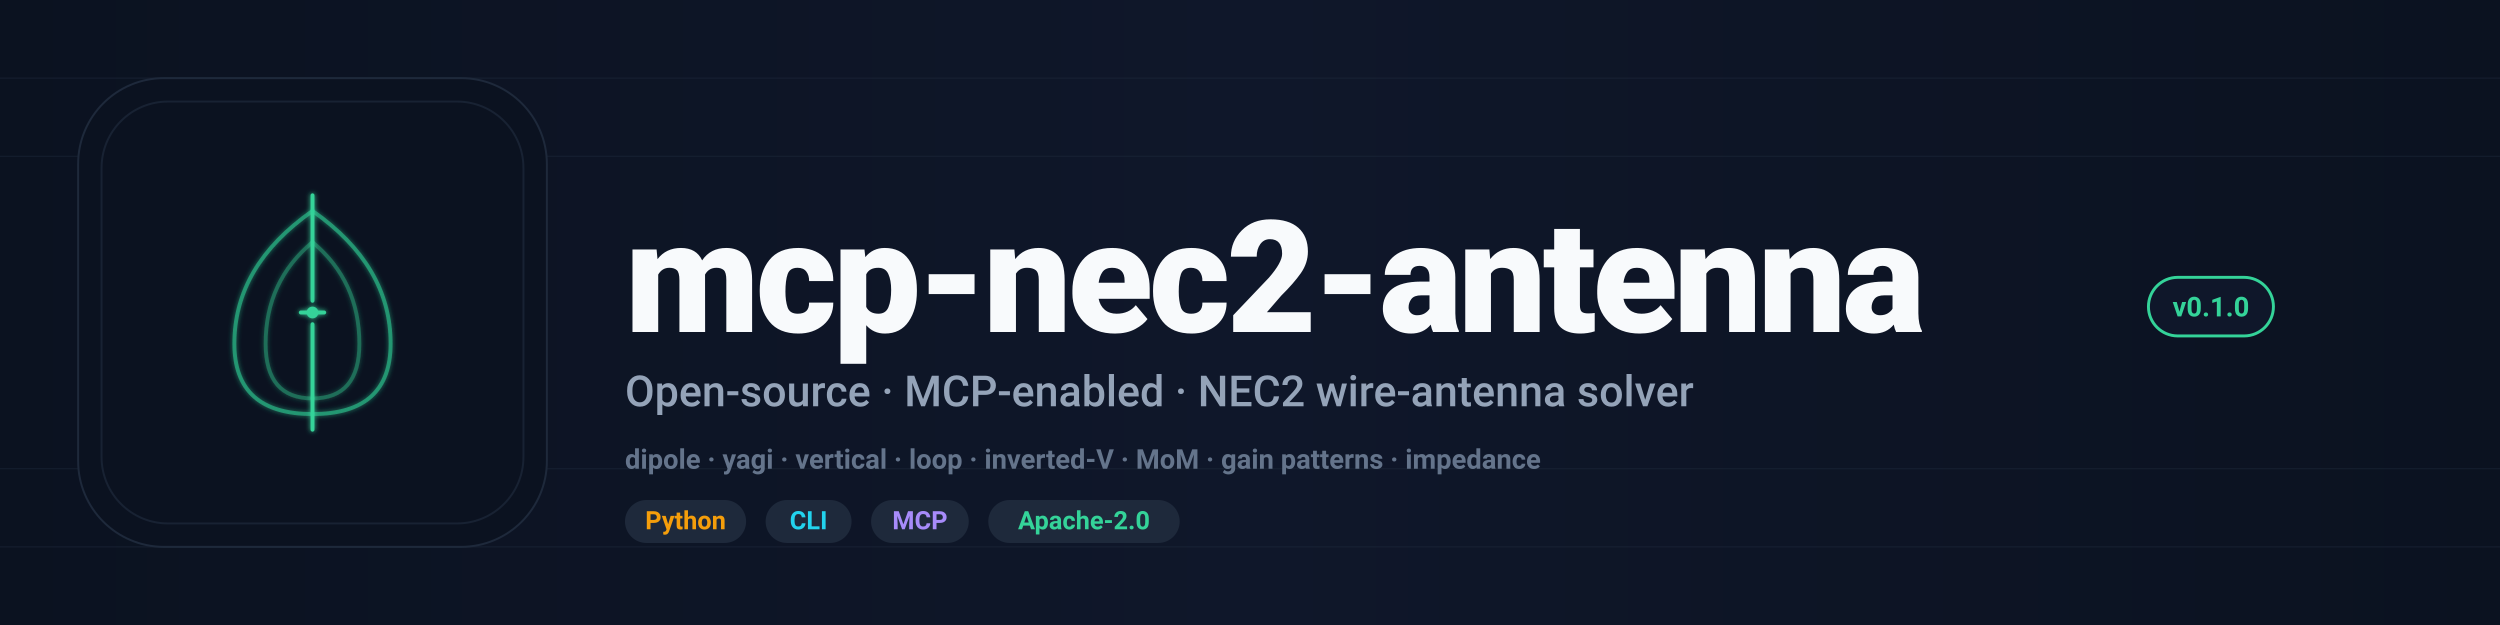
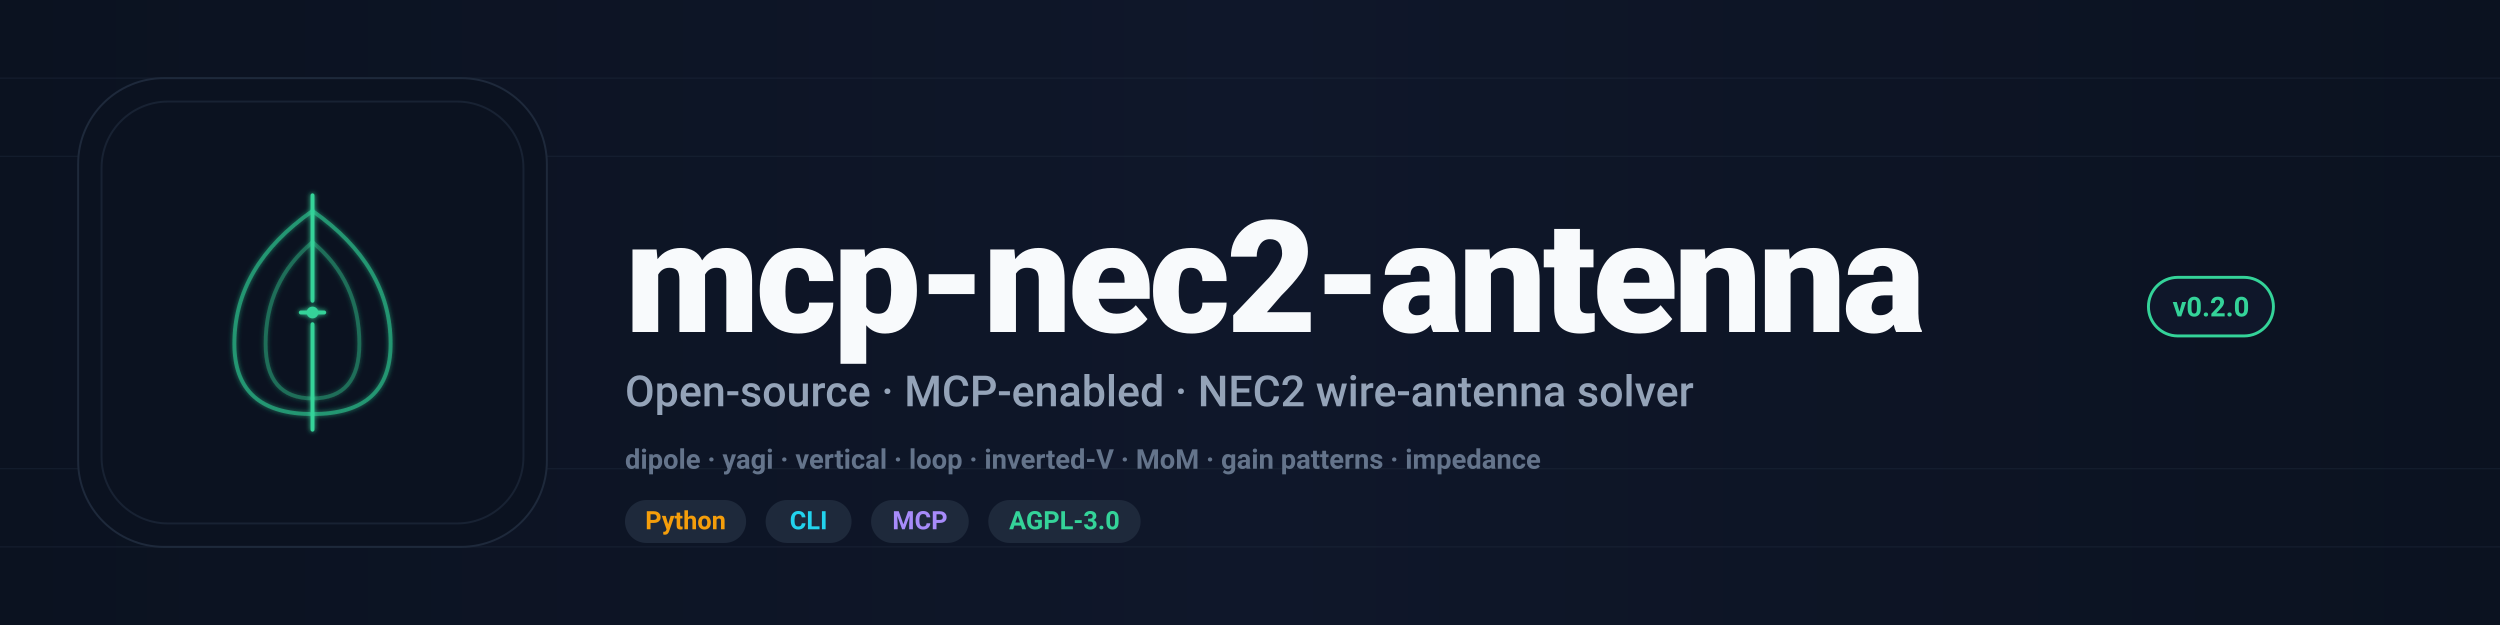
<svg xmlns="http://www.w3.org/2000/svg" viewBox="0 0 1280 320" role="img" aria-label="mcp-nec2-antenna: NEC2 wire-antenna method-of-moments solver">
  <defs>
    <linearGradient id="t-bg" x1="0" y1="0" x2="1" y2="0">
      <stop offset="0%" stop-color="#0B1220" />
      <stop offset="50%" stop-color="#0F172A" />
      <stop offset="100%" stop-color="#0B1220" />
    </linearGradient>
    <filter id="t-glow" x="-30%" y="-30%" width="160%" height="160%">
      <feGaussianBlur stdDeviation="1.4" result="blur" />
      <feMerge>
        <feMergeNode in="blur" />
        <feMergeNode in="SourceGraphic" />
      </feMerge>
    </filter>
    <style>
      .accent        { color: #34D399; }
      .accent-stroke { stroke: #34D399; }
      .accent-fill   { fill:   #34D399; }
    </style>
  </defs>
  <rect width="1280" height="320" fill="url(#t-bg)" />
  <g stroke="#1E293B" stroke-width="0.5" opacity="0.6">
    <line x1="0" y1="40" x2="1280" y2="40" />
    <line x1="0" y1="80" x2="1280" y2="80" />
    <line x1="0" y1="240" x2="1280" y2="240" />
    <line x1="0" y1="280" x2="1280" y2="280" />
  </g>
  <g transform="translate(40, 40)">
    <rect x="0" y="0" width="240" height="240" rx="44" ry="44" fill="#0B1220" stroke="#1E293B" stroke-width="1" />
    <rect x="12" y="12" width="216" height="216" rx="34" ry="34" fill="none" stroke="#1E293B" stroke-width="1" opacity="0.7" />
    <g transform="translate(40, 40)" filter="url(#t-glow)">
      <g fill="none" class="accent-stroke" stroke-width="2" stroke-linecap="round" stroke-linejoin="round">
        <line x1="80" y1="20" x2="80" y2="74" />
        <line x1="80" y1="86" x2="80" y2="140" />
        <line x1="74" y1="80" x2="86" y2="80" />
        <path d="M 80 28 Q 40 56, 40 96 Q 40 132, 80 132" stroke-opacity="0.55" />
        <path d="M 80 28 Q 120 56, 120 96 Q 120 132, 80 132" stroke-opacity="0.55" />
        <path d="M 80 44 Q 56 64, 56 96 Q 56 124, 80 124" stroke-opacity="0.35" />
        <path d="M 80 44 Q 104 64, 104 96 Q 104 124, 80 124" stroke-opacity="0.35" />
        <circle cx="80" cy="80" r="3" class="accent-fill" stroke="none" />
      </g>
    </g>
  </g>
  <g font-family="ui-sans-serif, -apple-system, 'Segoe UI', Roboto, 'Helvetica Neue', sans-serif">
    <text x="320" y="170" font-size="80" font-weight="800" fill="#F8FAFC" letter-spacing="-2">mcp-nec2-antenna</text>
    <g transform="translate(1100, 142)">
      <rect x="0" y="0" width="64" height="30" rx="15" fill="#0F172A" class="accent-stroke" stroke-width="1.5" />
-       <text x="32" y="20" font-size="14" font-weight="700" class="accent-fill" text-anchor="middle">v0.1.0</text>
+       <text x="32" y="20" font-size="14" font-weight="700" class="accent-fill" text-anchor="middle">v0.2.0</text>
    </g>
    <text x="320" y="208" font-size="22" font-weight="500" fill="#94A3B8">
      Open-source · MCP-enabled · NEC2 wire-antenna solver
    </text>
    <g font-size="14" font-weight="600" fill="#64748B">
      <text x="320" y="240">dipole · yagi · vertical · loop · inverted-V · MoM · gain patterns · impedance</text>
    </g>
    <g transform="translate(320, 256)" font-size="13" font-weight="700">
      <g transform="translate(0, 0)">
        <rect x="0" y="0" width="62" height="22" rx="11" fill="#1E293B" />
        <text x="31" y="15" fill="#F59E0B" text-anchor="middle">Python</text>
      </g>
      <g transform="translate(72, 0)">
        <rect x="0" y="0" width="44" height="22" rx="11" fill="#1E293B" />
        <text x="22" y="15" fill="#22D3EE" text-anchor="middle">CLI</text>
      </g>
      <g transform="translate(126, 0)">
        <rect x="0" y="0" width="50" height="22" rx="11" fill="#1E293B" />
        <text x="25" y="15" fill="#A78BFA" text-anchor="middle">MCP</text>
      </g>
      <g transform="translate(186, 0)">
-         <rect x="0" y="0" width="98" height="22" rx="11" fill="#1E293B" />
-         <text x="49" y="15" fill="#34D399" text-anchor="middle">Apache-2.0</text>
+         <rect x="0" y="0" width="78" height="22" rx="11" fill="#1E293B" />
+         <text x="39" y="15" fill="#34D399" text-anchor="middle">AGPL-3.0</text>
      </g>
    </g>
  </g>
</svg>
